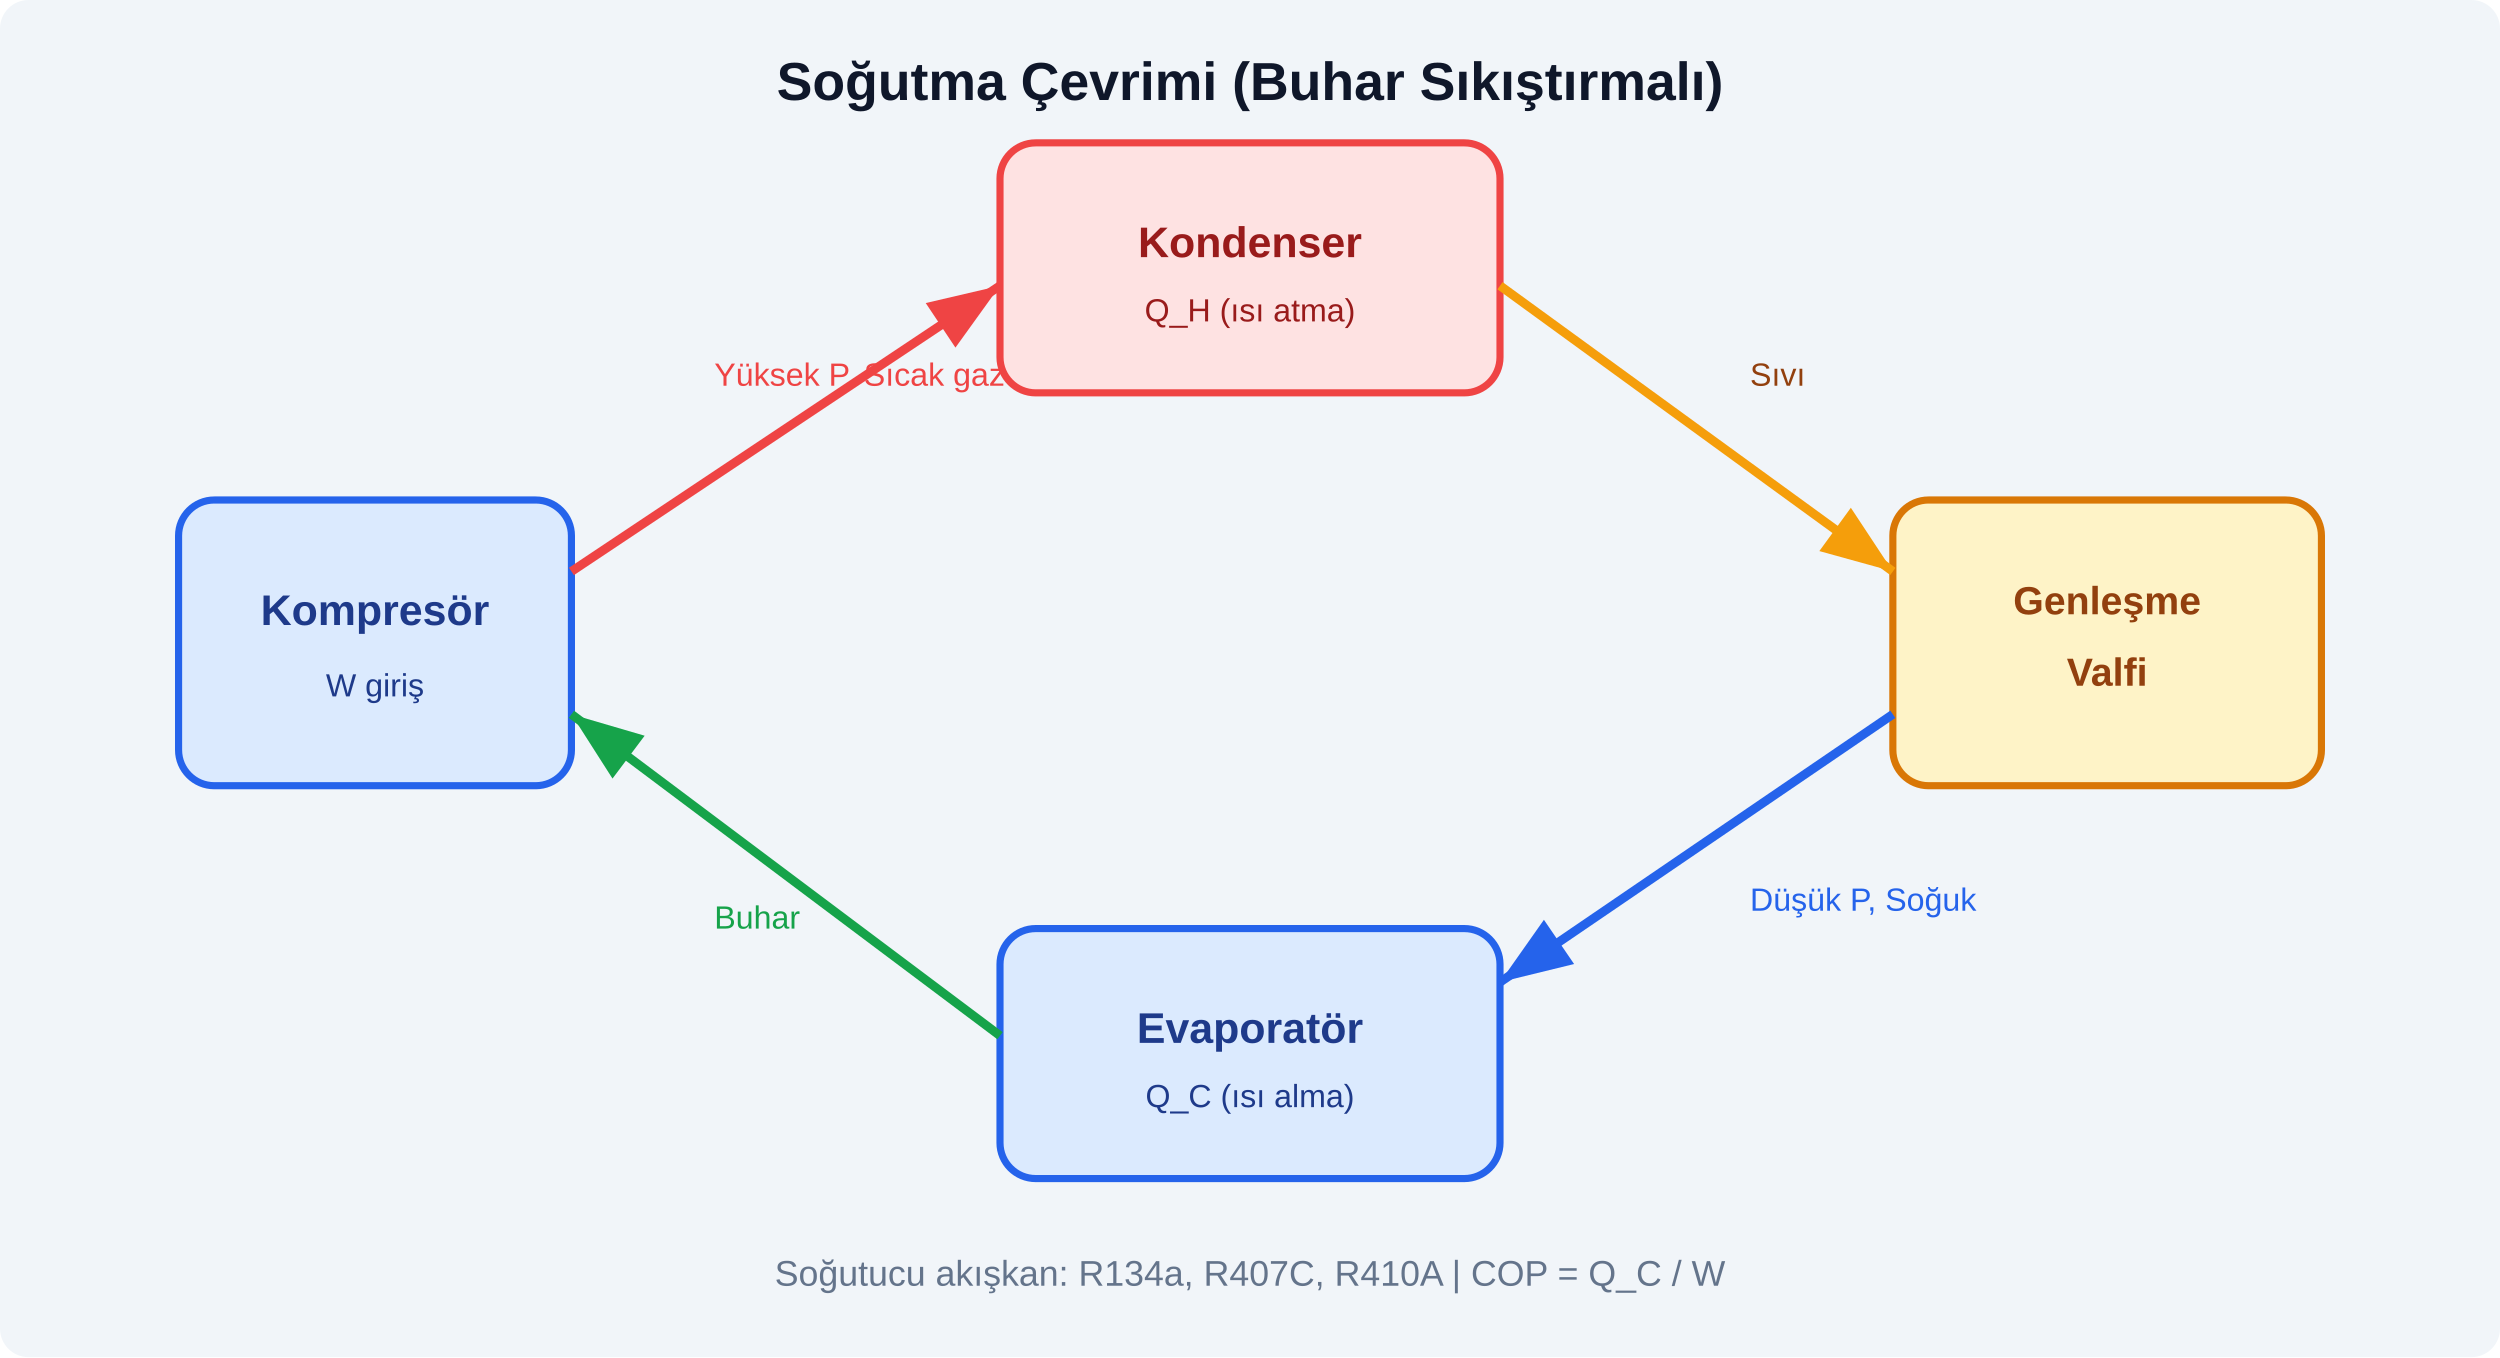
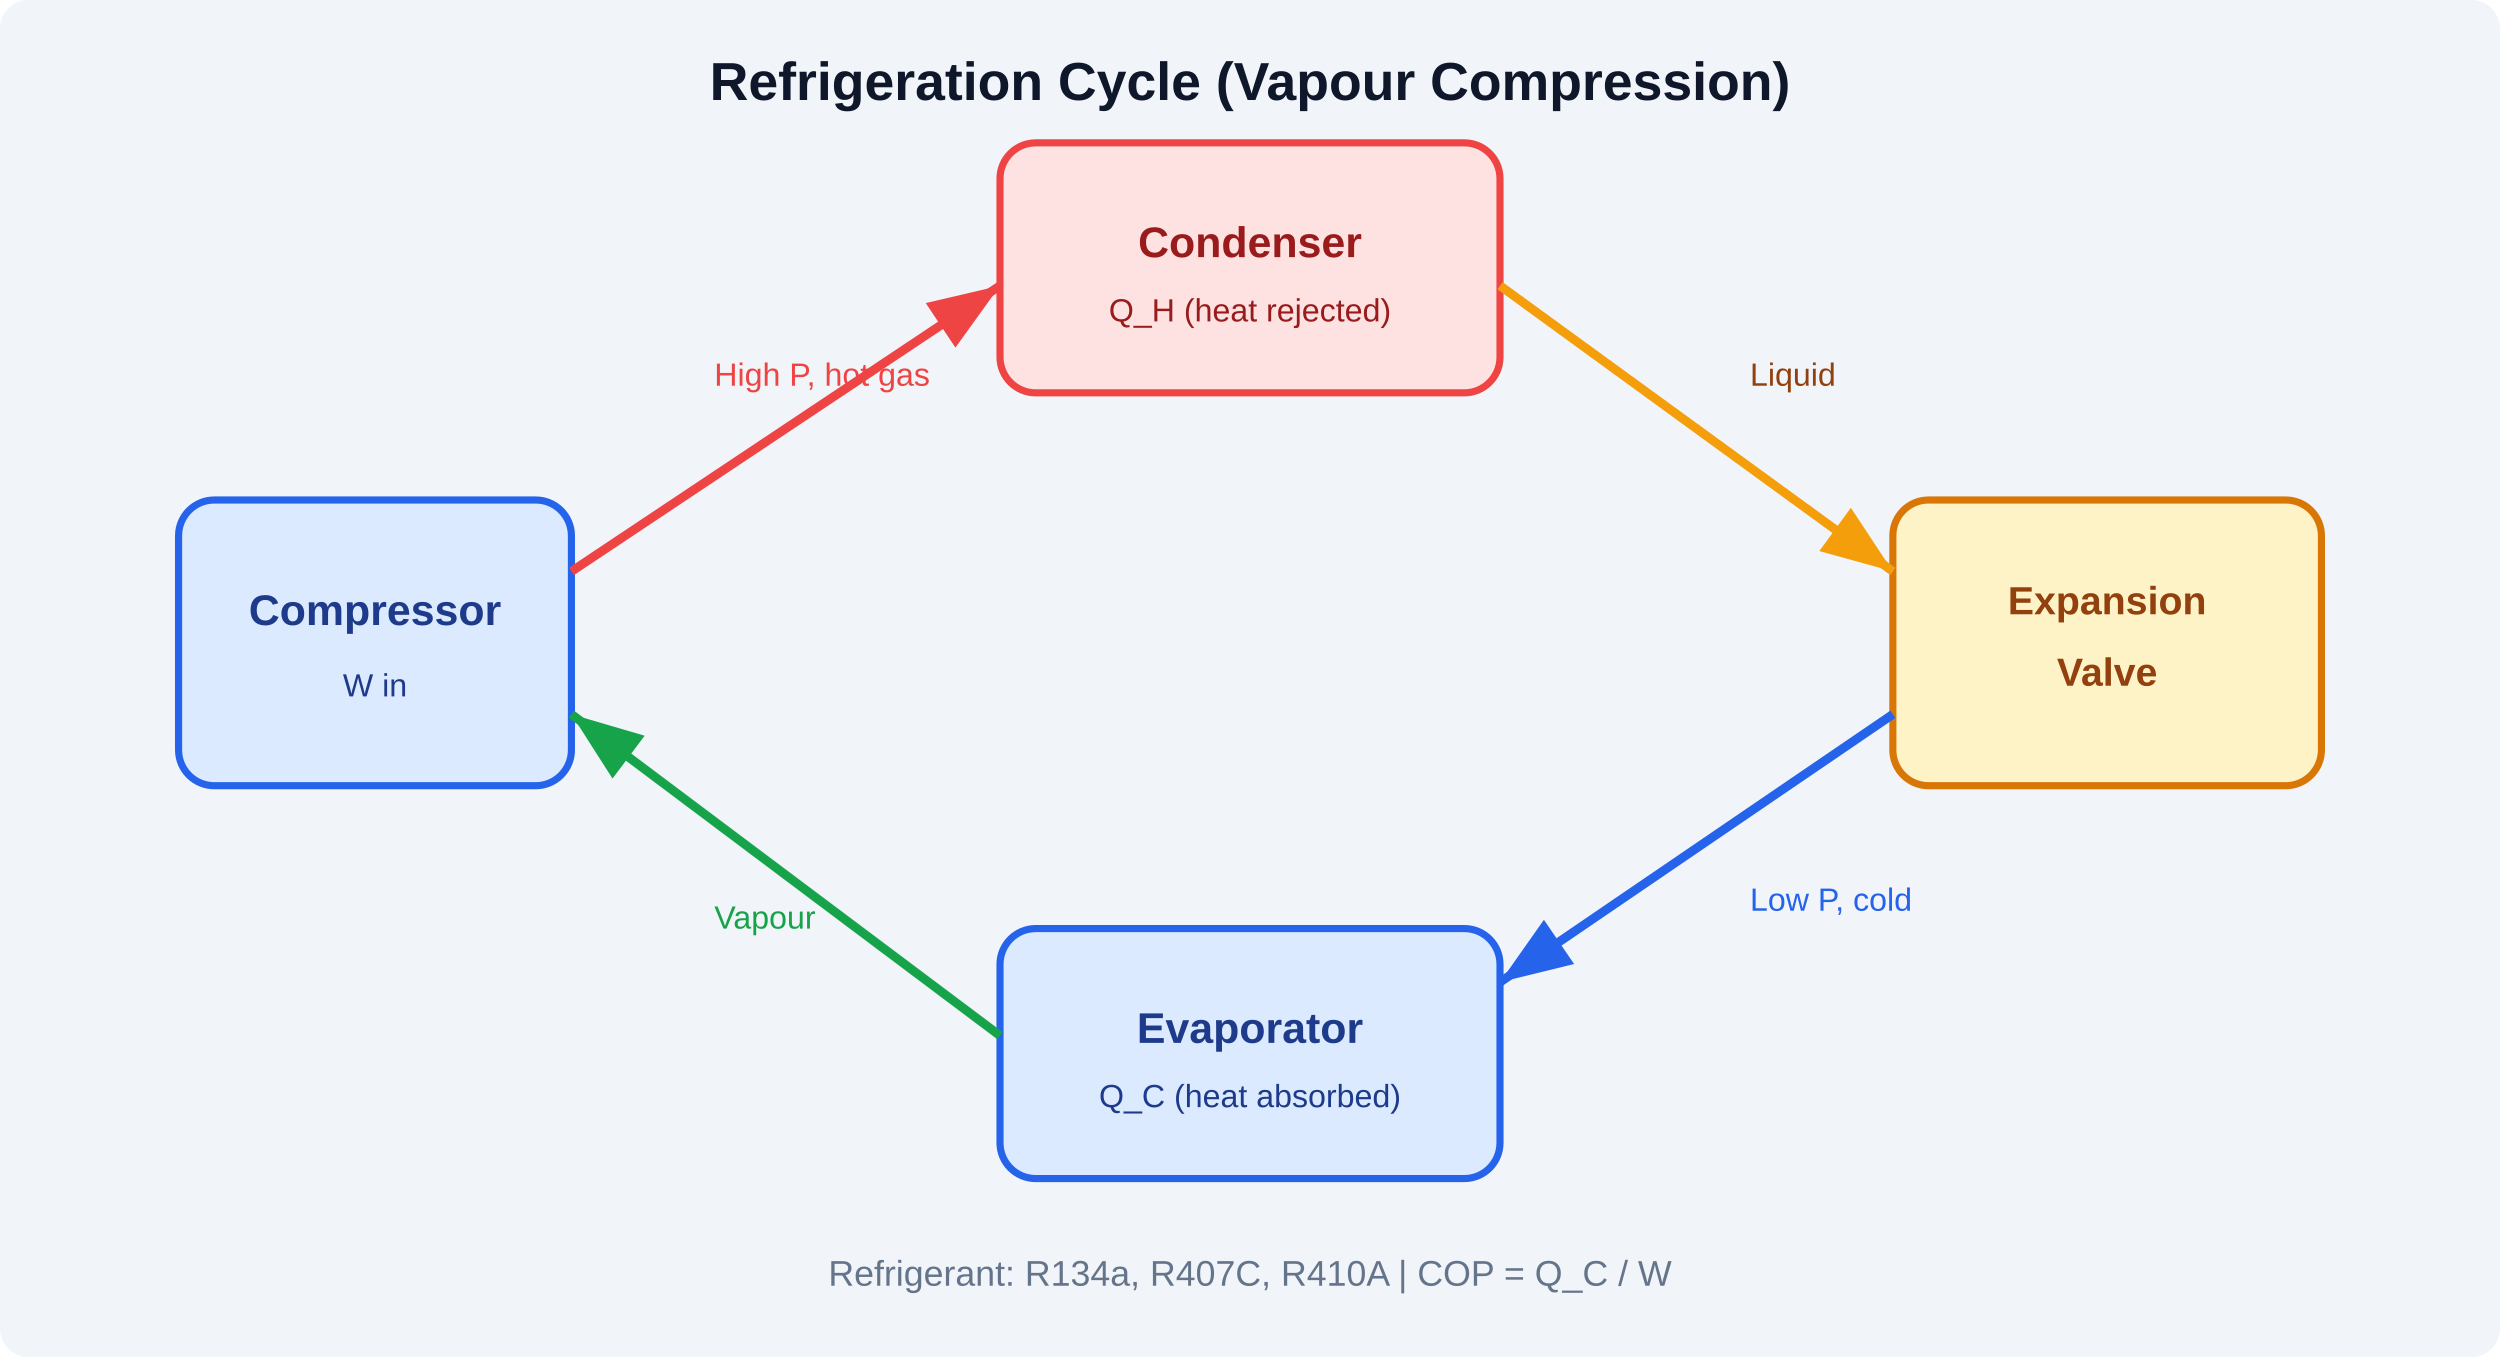
<svg xmlns="http://www.w3.org/2000/svg" width="700" height="380" viewBox="0 0 700 380">
  <rect width="700" height="380" rx="8" fill="#f1f5f9" />
-   <text x="350" y="28" text-anchor="middle" font-size="15" font-weight="bold" fill="#0f172a" font-family="Arial">Soğutma Çevrimi (Buhar Sıkıştırmalı)</text>
+   <text x="350" y="28" text-anchor="middle" font-size="15" font-weight="bold" fill="#0f172a" font-family="Arial">Refrigeration Cycle (Vapour Compression)</text>
  <rect x="50" y="140" width="110" height="80" rx="10" fill="#dbeafe" stroke="#2563eb" stroke-width="2" />
-   <text x="105" y="175" text-anchor="middle" font-size="12" font-weight="bold" fill="#1e3a8a" font-family="Arial">Kompresör</text>
-   <text x="105" y="195" text-anchor="middle" font-size="9" fill="#1e3a8a" font-family="Arial">W giriş</text>
+   <text x="105" y="175" text-anchor="middle" font-size="12" font-weight="bold" fill="#1e3a8a" font-family="Arial">Compressor</text>
+   <text x="105" y="195" text-anchor="middle" font-size="9" fill="#1e3a8a" font-family="Arial">W in</text>
  <rect x="280" y="40" width="140" height="70" rx="10" fill="#fee2e2" stroke="#ef4444" stroke-width="2" />
-   <text x="350" y="72" text-anchor="middle" font-size="12" font-weight="bold" fill="#991b1b" font-family="Arial">Kondenser</text>
-   <text x="350" y="90" text-anchor="middle" font-size="9" fill="#991b1b" font-family="Arial">Q_H (ısı atma)</text>
+   <text x="350" y="72" text-anchor="middle" font-size="12" font-weight="bold" fill="#991b1b" font-family="Arial">Condenser</text>
+   <text x="350" y="90" text-anchor="middle" font-size="9" fill="#991b1b" font-family="Arial">Q_H (heat rejected)</text>
  <rect x="530" y="140" width="120" height="80" rx="10" fill="#fef3c7" stroke="#d97706" stroke-width="2" />
-   <text x="590" y="172" text-anchor="middle" font-size="11" font-weight="bold" fill="#92400e" font-family="Arial">Genleşme</text>
-   <text x="590" y="192" text-anchor="middle" font-size="11" font-weight="bold" fill="#92400e" font-family="Arial">Valfi</text>
+   <text x="590" y="172" text-anchor="middle" font-size="11" font-weight="bold" fill="#92400e" font-family="Arial">Expansion</text>
+   <text x="590" y="192" text-anchor="middle" font-size="11" font-weight="bold" fill="#92400e" font-family="Arial">Valve</text>
  <rect x="280" y="260" width="140" height="70" rx="10" fill="#dbeafe" stroke="#2563eb" stroke-width="2" />
-   <text x="350" y="292" text-anchor="middle" font-size="12" font-weight="bold" fill="#1e3a8a" font-family="Arial">Evaporatör</text>
-   <text x="350" y="310" text-anchor="middle" font-size="9" fill="#1e3a8a" font-family="Arial">Q_C (ısı alma)</text>
+   <text x="350" y="292" text-anchor="middle" font-size="12" font-weight="bold" fill="#1e3a8a" font-family="Arial">Evaporator</text>
+   <text x="350" y="310" text-anchor="middle" font-size="9" fill="#1e3a8a" font-family="Arial">Q_C (heat absorbed)</text>
  <path d="M160 160 L280 80" stroke="#ef4444" stroke-width="2.5" marker-end="url(#aRed)" />
-   <text x="200" y="108" font-size="9" fill="#ef4444" font-family="Arial">Yüksek P, Sıcak gaz</text>
+   <text x="200" y="108" font-size="9" fill="#ef4444" font-family="Arial">High P, hot gas</text>
  <path d="M420 80 L530 160" stroke="#f59e0b" stroke-width="2.5" marker-end="url(#aAmber)" />
-   <text x="490" y="108" font-size="9" fill="#92400e" font-family="Arial">Sıvı</text>
+   <text x="490" y="108" font-size="9" fill="#92400e" font-family="Arial">Liquid</text>
  <path d="M530 200 L420 275" stroke="#2563eb" stroke-width="2.5" marker-end="url(#aBlue)" />
-   <text x="490" y="255" font-size="9" fill="#2563eb" font-family="Arial">Düşük P, Soğuk</text>
+   <text x="490" y="255" font-size="9" fill="#2563eb" font-family="Arial">Low P, cold</text>
  <path d="M280 290 L160 200" stroke="#16a34a" stroke-width="2.5" marker-end="url(#aGreen)" />
-   <text x="200" y="260" font-size="9" fill="#16a34a" font-family="Arial">Buhar</text>
-   <text x="350" y="360" text-anchor="middle" font-size="10" fill="#64748b" font-family="Arial">Soğutucu akışkan: R134a, R407C, R410A | COP = Q_C / W</text>
+   <text x="200" y="260" font-size="9" fill="#16a34a" font-family="Arial">Vapour</text>
+   <text x="350" y="360" text-anchor="middle" font-size="10" fill="#64748b" font-family="Arial">Refrigerant: R134a, R407C, R410A | COP = Q_C / W</text>
  <defs>
    <marker id="aRed" markerWidth="8" markerHeight="6" refX="8" refY="3" orient="auto">
      <path d="M0,0 L8,3 L0,6 Z" fill="#ef4444" />
    </marker>
    <marker id="aAmber" markerWidth="8" markerHeight="6" refX="8" refY="3" orient="auto">
      <path d="M0,0 L8,3 L0,6 Z" fill="#f59e0b" />
    </marker>
    <marker id="aBlue" markerWidth="8" markerHeight="6" refX="8" refY="3" orient="auto">
      <path d="M0,0 L8,3 L0,6 Z" fill="#2563eb" />
    </marker>
    <marker id="aGreen" markerWidth="8" markerHeight="6" refX="8" refY="3" orient="auto">
      <path d="M0,0 L8,3 L0,6 Z" fill="#16a34a" />
    </marker>
  </defs>
</svg>
